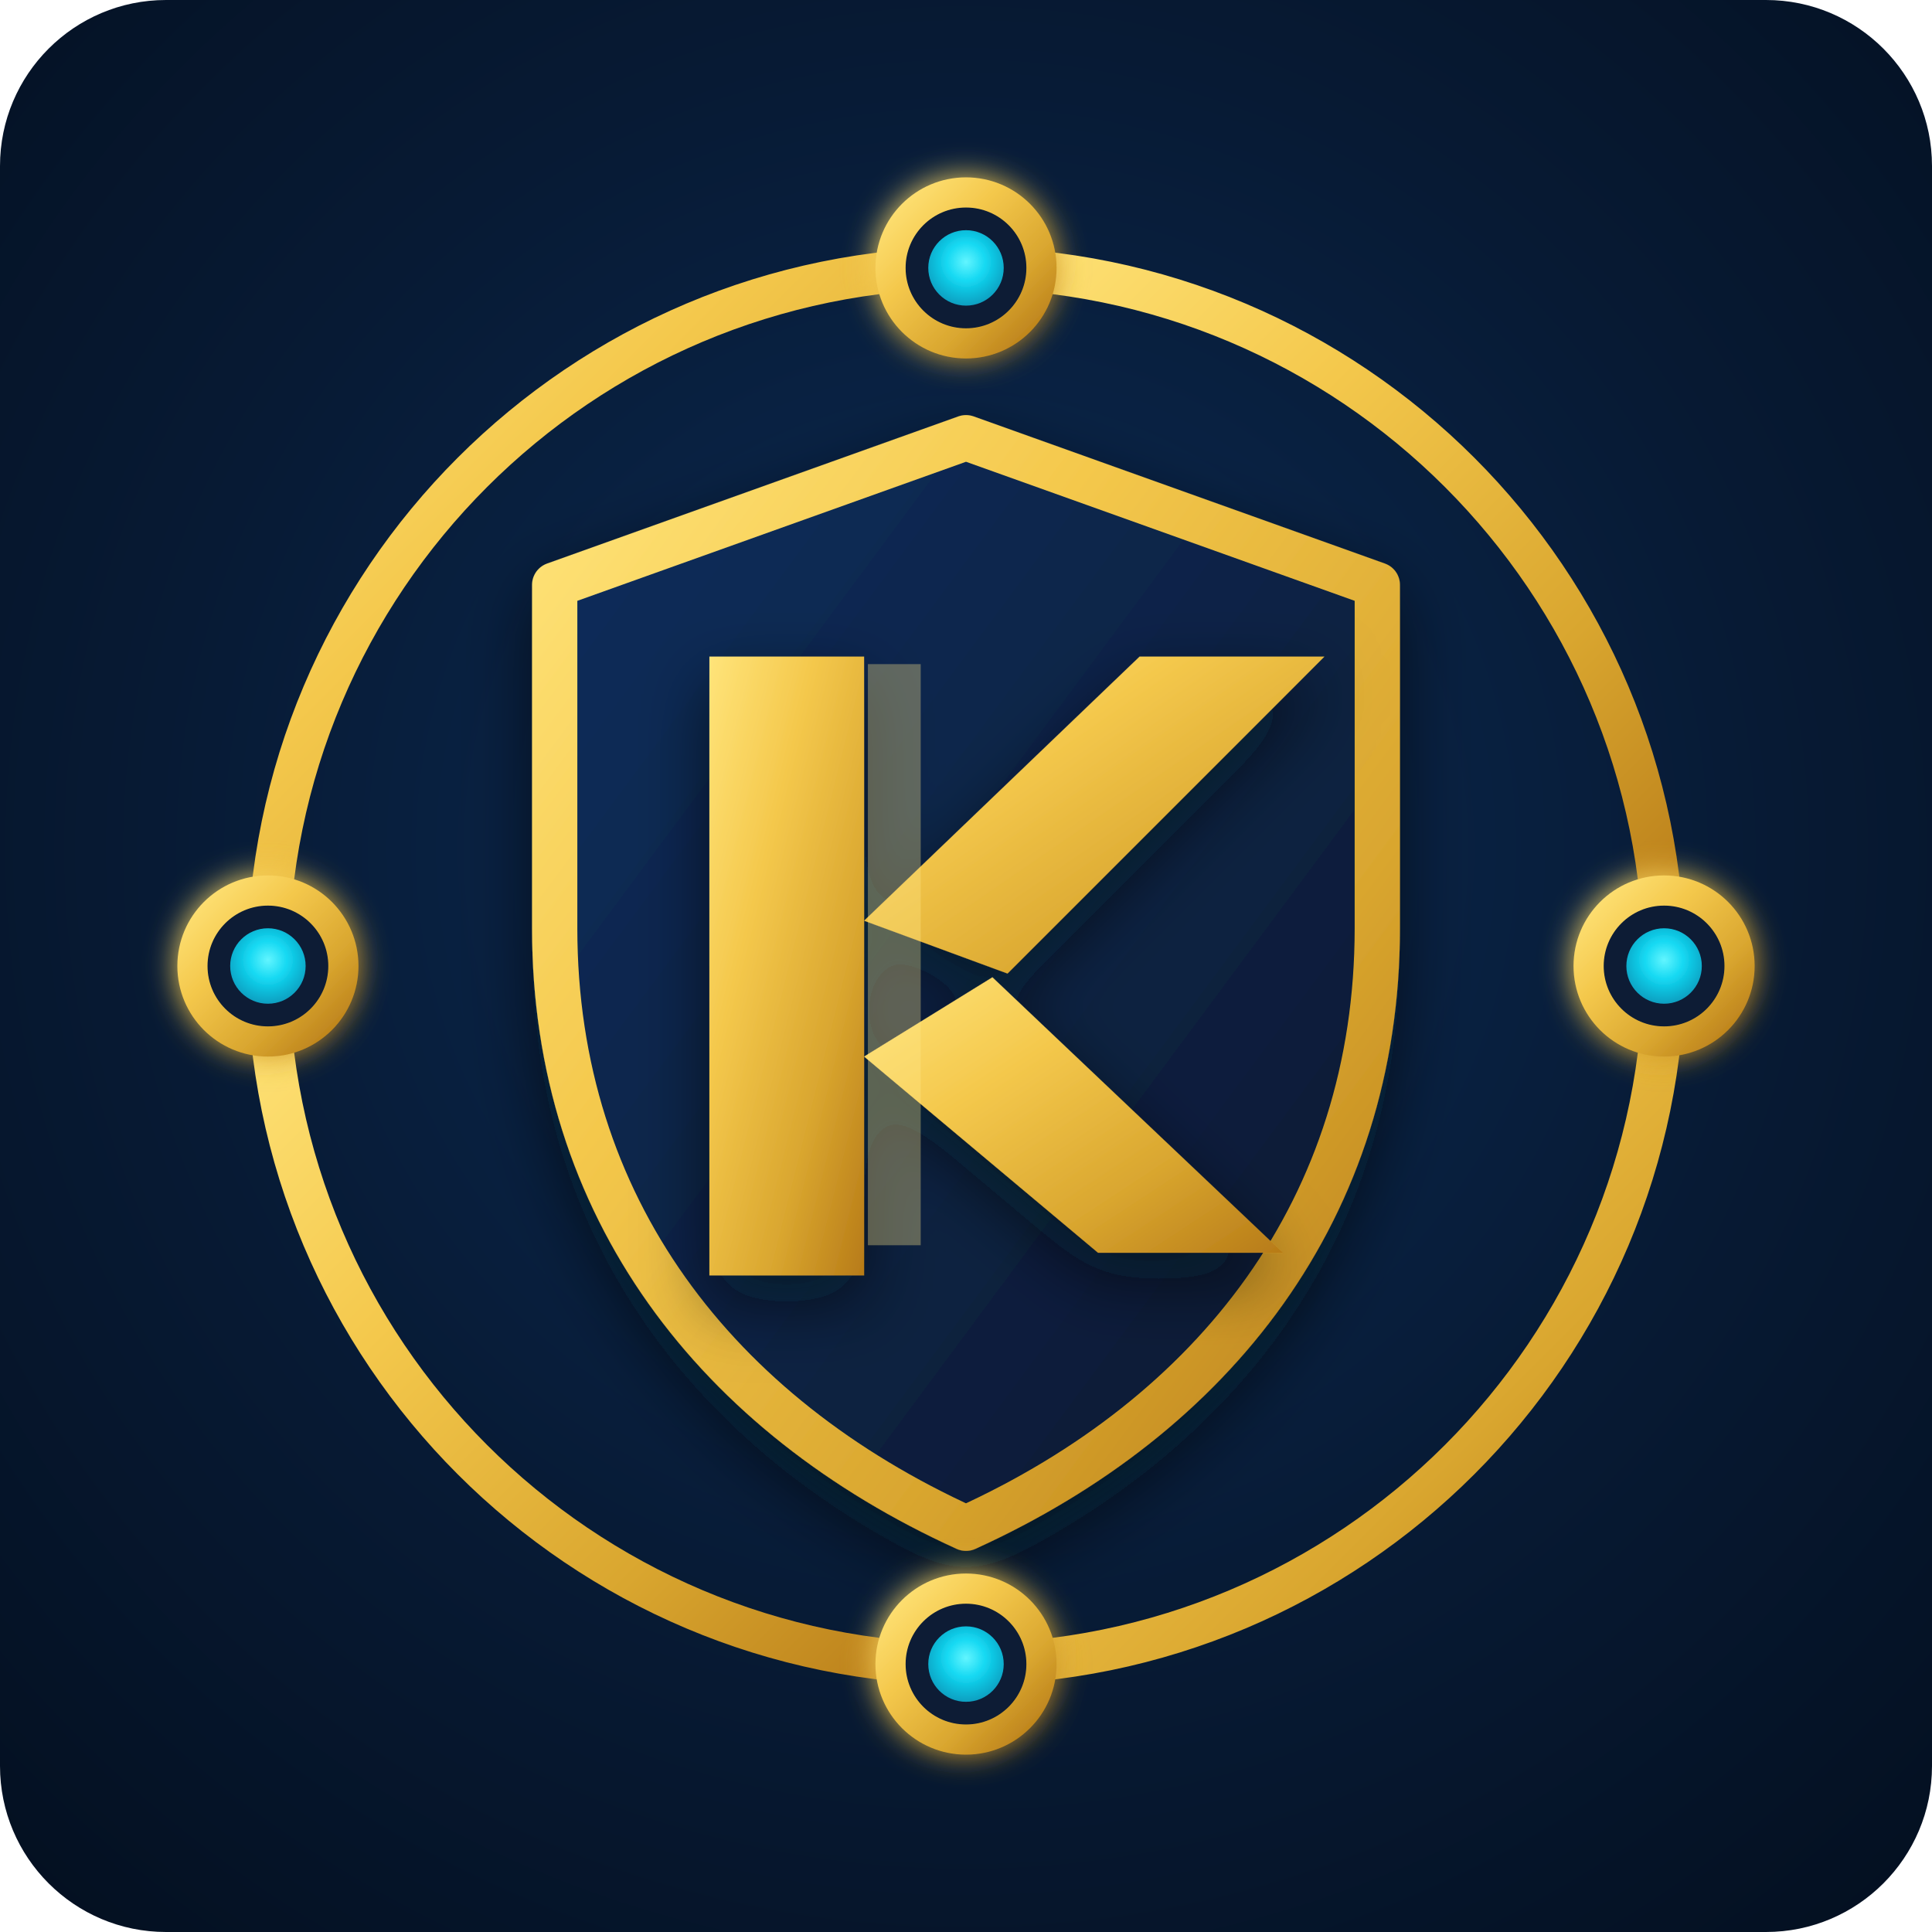
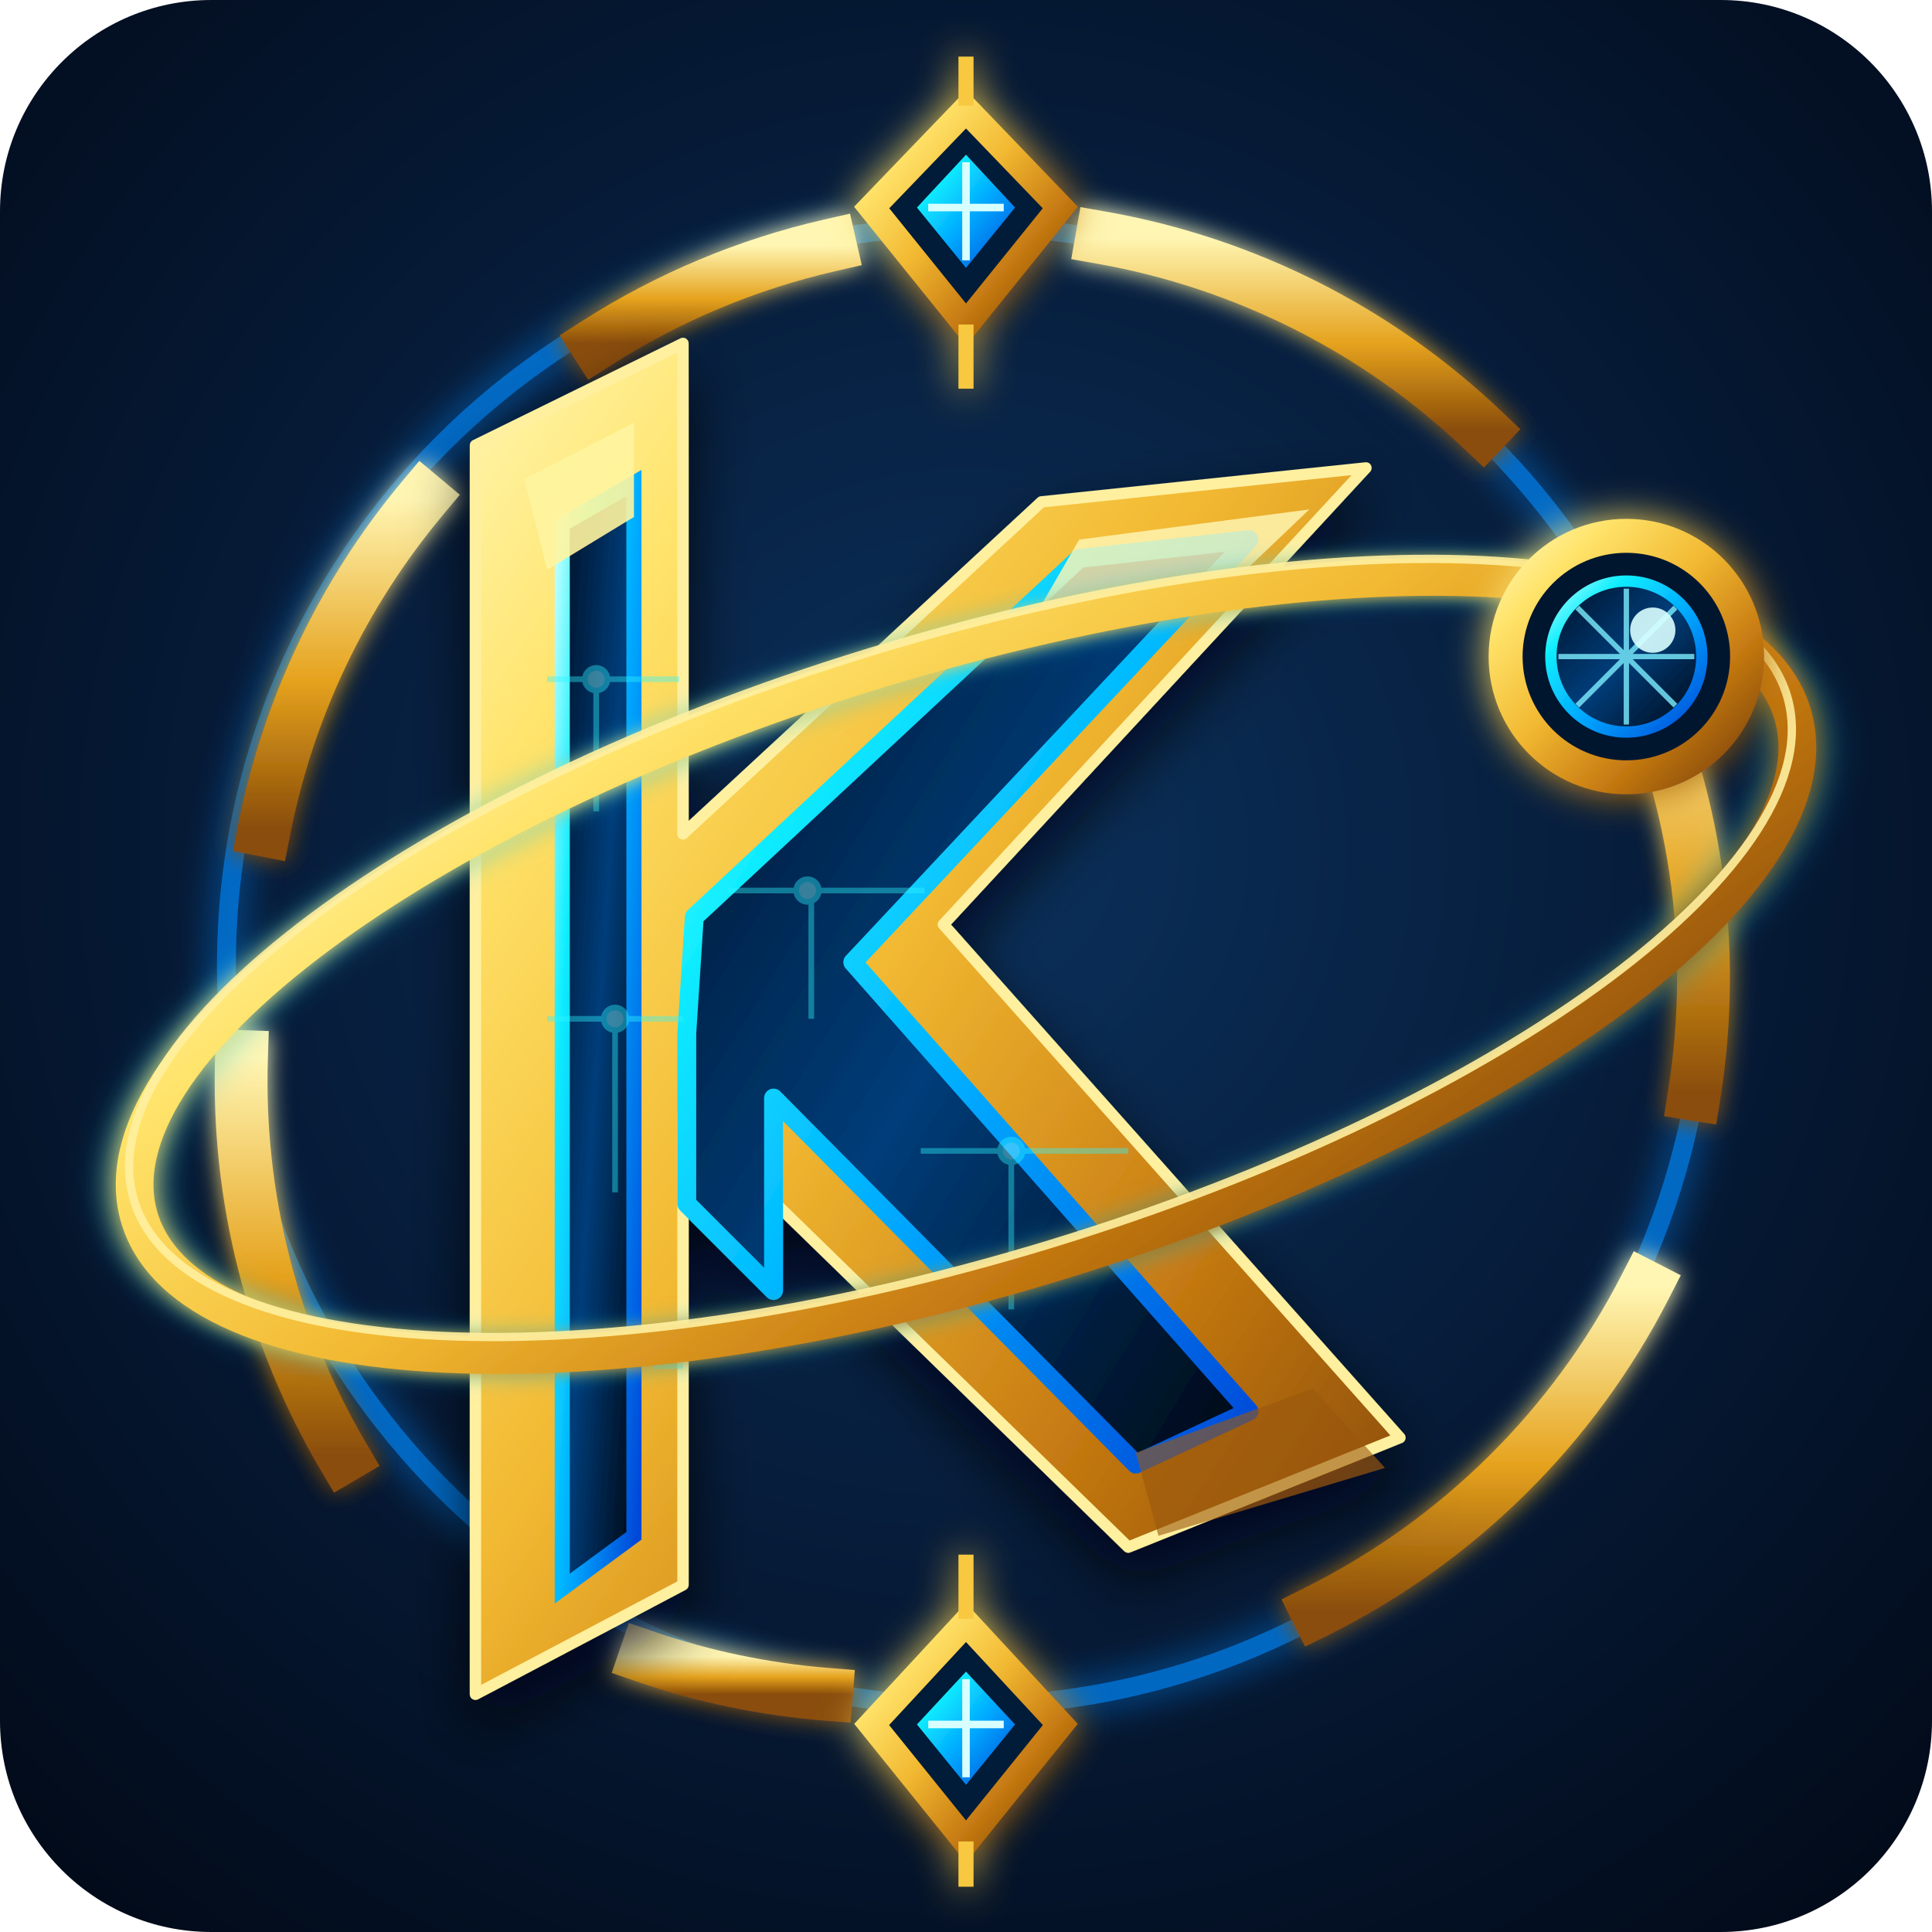
<svg xmlns="http://www.w3.org/2000/svg" viewBox="0 0 512 512" role="img" aria-labelledby="title desc">
  <defs>
    <radialGradient id="bg" cx="50%" cy="44%" r="72%">
-       <stop offset="0" stop-color="#0B2B55" />
-       <stop offset="0.58" stop-color="#071A34" />
-       <stop offset="1" stop-color="#041021" />
+       <stop offset="0" stop-color="#0b315c" />
+       <stop offset=".52" stop-color="#061b38" />
+       <stop offset="1" stop-color="#020a18" />
    </radialGradient>
    <linearGradient id="gold" x1="0" y1="0" x2="1" y2="1">
-       <stop offset="0" stop-color="#FFE47A" />
-       <stop offset="0.34" stop-color="#F4C84C" />
-       <stop offset="0.7" stop-color="#D9A62F" />
-       <stop offset="1" stop-color="#B77B18" />
+       <stop offset="0" stop-color="#fff7b0" />
+       <stop offset=".18" stop-color="#ffe36a" />
+       <stop offset=".45" stop-color="#f2b932" />
+       <stop offset=".72" stop-color="#c77b12" />
+       <stop offset="1" stop-color="#7b4106" />
    </linearGradient>
-     <linearGradient id="shieldFill" x1="0" y1="0" x2="1" y2="1">
-       <stop offset="0" stop-color="#0B2E5D" />
-       <stop offset="1" stop-color="#06182E" />
+     <linearGradient id="goldEdge" x1="0" y1="0" x2="0" y2="1">
+       <stop offset="0" stop-color="#fff6b3" />
+       <stop offset=".55" stop-color="#e5a21d" />
+       <stop offset="1" stop-color="#8a4d08" />
    </linearGradient>
-     <radialGradient id="node" cx="50%" cy="42%" r="62%">
-       <stop offset="0" stop-color="#62F5FF" />
-       <stop offset="0.42" stop-color="#14D8F2" />
-       <stop offset="1" stop-color="#0798BA" />
-     </radialGradient>
-     <filter id="softShadow" x="-35%" y="-35%" width="170%" height="170%">
-       <feDropShadow dx="0" dy="7" stdDeviation="9" flood-color="#000A16" flood-opacity="0.58" />
+     <linearGradient id="cyan" x1="0" y1="0" x2="1" y2="1">
+       <stop offset="0" stop-color="#b8ffff" />
+       <stop offset=".22" stop-color="#12efff" />
+       <stop offset=".55" stop-color="#00a9ff" />
+       <stop offset="1" stop-color="#0648d8" />
+     </linearGradient>
+     <linearGradient id="deepBlue" x1="0" y1="0" x2="1" y2="1">
+       <stop offset="0" stop-color="#061126" />
+       <stop offset=".5" stop-color="#063d7a" />
+       <stop offset="1" stop-color="#020711" />
+     </linearGradient>
+     <filter id="shadow" x="-30%" y="-30%" width="160%" height="160%">
+       <feDropShadow dx="0" dy="8" stdDeviation="8" flood-color="#00040c" flood-opacity=".78" />
    </filter>
-     <filter id="nodeGlow" x="-100%" y="-100%" width="300%" height="300%">
-       <feGaussianBlur stdDeviation="4" result="b" />
+     <filter id="cyanGlow" x="-80%" y="-80%" width="260%" height="260%">
+       <feGaussianBlur stdDeviation="5" result="b" />
      <feMerge>
        <feMergeNode in="b" />
        <feMergeNode in="SourceGraphic" />
      </feMerge>
    </filter>
+     <filter id="goldGlow" x="-60%" y="-60%" width="220%" height="220%">
+       <feGaussianBlur stdDeviation="3" result="b" />
+       <feMerge>
+         <feMergeNode in="b" />
+         <feMergeNode in="SourceGraphic" />
+       </feMerge>
+     </filter>
+     <clipPath id="innerK">
+       <path d="M126 118 L181 91 L181 221 L276 133 L362 124 L250 245 L371 381 L299 410 L181 295 L181 420 L126 449 Z" />
+     </clipPath>
  </defs>
-   <rect width="512" height="512" rx="44" fill="url(#bg)" />
-   <g fill="none" stroke="url(#gold)" stroke-width="11" stroke-linecap="round">
-     <path d="M256 71 A185 185 0 0 1 441 256" />
-     <path d="M441 256 A185 185 0 0 1 256 441" />
-     <path d="M256 441 A185 185 0 0 1 71 256" />
-     <path d="M71 256 A185 185 0 0 1 256 71" />
+   <rect width="512" height="512" rx="56" fill="url(#bg)" />
+   <circle cx="256" cy="256" r="196" fill="none" stroke="#008aff" stroke-width="5" opacity=".7" filter="url(#cyanGlow)" />
+   <g fill="none" stroke="url(#goldEdge)" stroke-width="14" stroke-linecap="square" filter="url(#goldGlow)">
+     <path d="M292 63 A196 196 0 0 1 393 114" />
+     <path d="M432 174 A196 196 0 0 1 449 290" />
+     <path d="M436 341 A196 196 0 0 1 349 427" />
+     <path d="M219 449 A196 196 0 0 1 171 439" />
+     <path d="M91 386 A196 196 0 0 1 64 280" />
+     <path d="M70 220 A196 196 0 0 1 112 132" />
+     <path d="M158 91 A196 196 0 0 1 220 65" />
  </g>
-   <path d="M256 116 L365 155 V246 C365 320 322 375 256 405 C190 375 147 320 147 246 V155 Z" fill="url(#shieldFill)" stroke="url(#gold)" stroke-width="12" stroke-linejoin="round" filter="url(#softShadow)" />
-   <g fill="url(#gold)" filter="url(#softShadow)">
-     <path d="M188 174 H229 V338 H188 Z" />
-     <path d="M229 244 L302 174 H351 L267 258 Z" />
-     <path d="M263 259 L340 332 H291 L229 280 Z" />
+   <g filter="url(#shadow)">
+     <path d="M126 118 L181 91 L181 221 L276 133 L362 124 L250 245 L371 381 L299 410 L181 295 L181 420 L126 449 Z" fill="url(#gold)" stroke="#fff0a0" stroke-width="3" stroke-linejoin="round" />
+     <path d="M149 139 L168 128 L168 407 L149 421 Z" fill="url(#deepBlue)" stroke="url(#cyan)" stroke-width="4" />
+     <path d="M184 243 L286 148 L331 143 L226 255 L331 374 L301 388 L205 291 L205 342 L182 319 L182 274 Z" fill="url(#deepBlue)" stroke="url(#cyan)" stroke-width="5" stroke-linejoin="round" />
+     <path d="M139 127 L168 112 L168 137 L145 151 Z" fill="#fff5a0" opacity=".9" />
+     <path d="M286 143 L347 135 L326 155 L275 162 Z" fill="#fff7b5" opacity=".82" />
+     <path d="M301 385 L348 368 L367 389 L307 407 Z" fill="#9a570a" opacity=".6" />
  </g>
-   <path d="M230 176 H244 V330 H230 Z" fill="#FFE98A" opacity="0.34" />
-   <g stroke="url(#gold)" stroke-width="8">
-     <g filter="url(#nodeGlow)">
-       <circle cx="256" cy="71" r="20" fill="#071A34" />
-       <circle cx="256" cy="71" r="10" fill="url(#node)" stroke="none" />
-     </g>
-     <g filter="url(#nodeGlow)">
-       <circle cx="441" cy="256" r="20" fill="#071A34" />
-       <circle cx="441" cy="256" r="10" fill="url(#node)" stroke="none" />
-     </g>
-     <g filter="url(#nodeGlow)">
-       <circle cx="256" cy="441" r="20" fill="#071A34" />
-       <circle cx="256" cy="441" r="10" fill="url(#node)" stroke="none" />
-     </g>
-     <g filter="url(#nodeGlow)">
-       <circle cx="71" cy="256" r="20" fill="#071A34" />
-       <circle cx="71" cy="256" r="10" fill="url(#node)" stroke="none" />
-     </g>
+   <g clip-path="url(#innerK)" opacity=".4" stroke="#2df6ff" stroke-width="1.5">
+     <path d="M145 180h35m-22 0v35m-13 55h36m-18 0v46m30-80h52m-30 0v34m29 35h55m-31 0v42m-95 15h50" fill="none" />
+     <circle cx="158" cy="180" r="3" fill="#8bffff" />
+     <circle cx="163" cy="270" r="3" fill="#8bffff" />
+     <circle cx="214" cy="236" r="3" fill="#8bffff" />
+     <circle cx="268" cy="305" r="3" fill="#8bffff" />
+   </g>
+   <g transform="rotate(-17 256 256)" fill="none" stroke-linecap="round">
+     <ellipse cx="256" cy="256" rx="229" ry="82" stroke="#00bfff" stroke-width="9" opacity=".75" filter="url(#cyanGlow)" />
+     <ellipse cx="256" cy="256" rx="229" ry="82" stroke="url(#gold)" stroke-width="10" filter="url(#goldGlow)" />
+     <ellipse cx="256" cy="251" rx="229" ry="82" stroke="#fff0a0" stroke-width="2.2" opacity=".9" />
+   </g>
+   <g transform="translate(256 55)" filter="url(#cyanGlow)">
+     <path d="M0 -26 L25 0 L0 31 L-25 0 Z" fill="#061a38" stroke="url(#gold)" stroke-width="7" />
+     <path d="M0 -14 L13 0 L0 16 L-13 0 Z" fill="url(#cyan)" />
+     <path d="M0 -40 V-27 M0 31 V48" stroke="#f7c840" stroke-width="4" />
+     <path d="M0 -12 V14 M-10 0 H10" stroke="#d8ffff" stroke-width="2" />
+   </g>
+   <g transform="translate(256 457)" filter="url(#cyanGlow)">
+     <path d="M0 -27 L25 0 L0 31 L-25 0 Z" fill="#061a38" stroke="url(#gold)" stroke-width="7" />
+     <path d="M0 -14 L13 0 L0 16 L-13 0 Z" fill="url(#cyan)" />
+     <path d="M0 -45 V-28 M0 31 V43" stroke="#f7c840" stroke-width="4" />
+     <path d="M0 -12 V14 M-10 0 H10" stroke="#d8ffff" stroke-width="2" />
+   </g>
+   <g transform="translate(431 174)" filter="url(#cyanGlow)">
+     <circle r="32" fill="#06162f" stroke="url(#gold)" stroke-width="9" />
+     <circle r="20" fill="url(#deepBlue)" stroke="url(#cyan)" stroke-width="3" />
+     <path d="M-18 0H18M0-18V18M-13-13L13 13M13-13L-13 13" stroke="#7cefff" stroke-width="1.4" opacity=".8" />
+     <circle cx="7" cy="-7" r="6" fill="#d8ffff" opacity=".9" />
  </g>
</svg>
